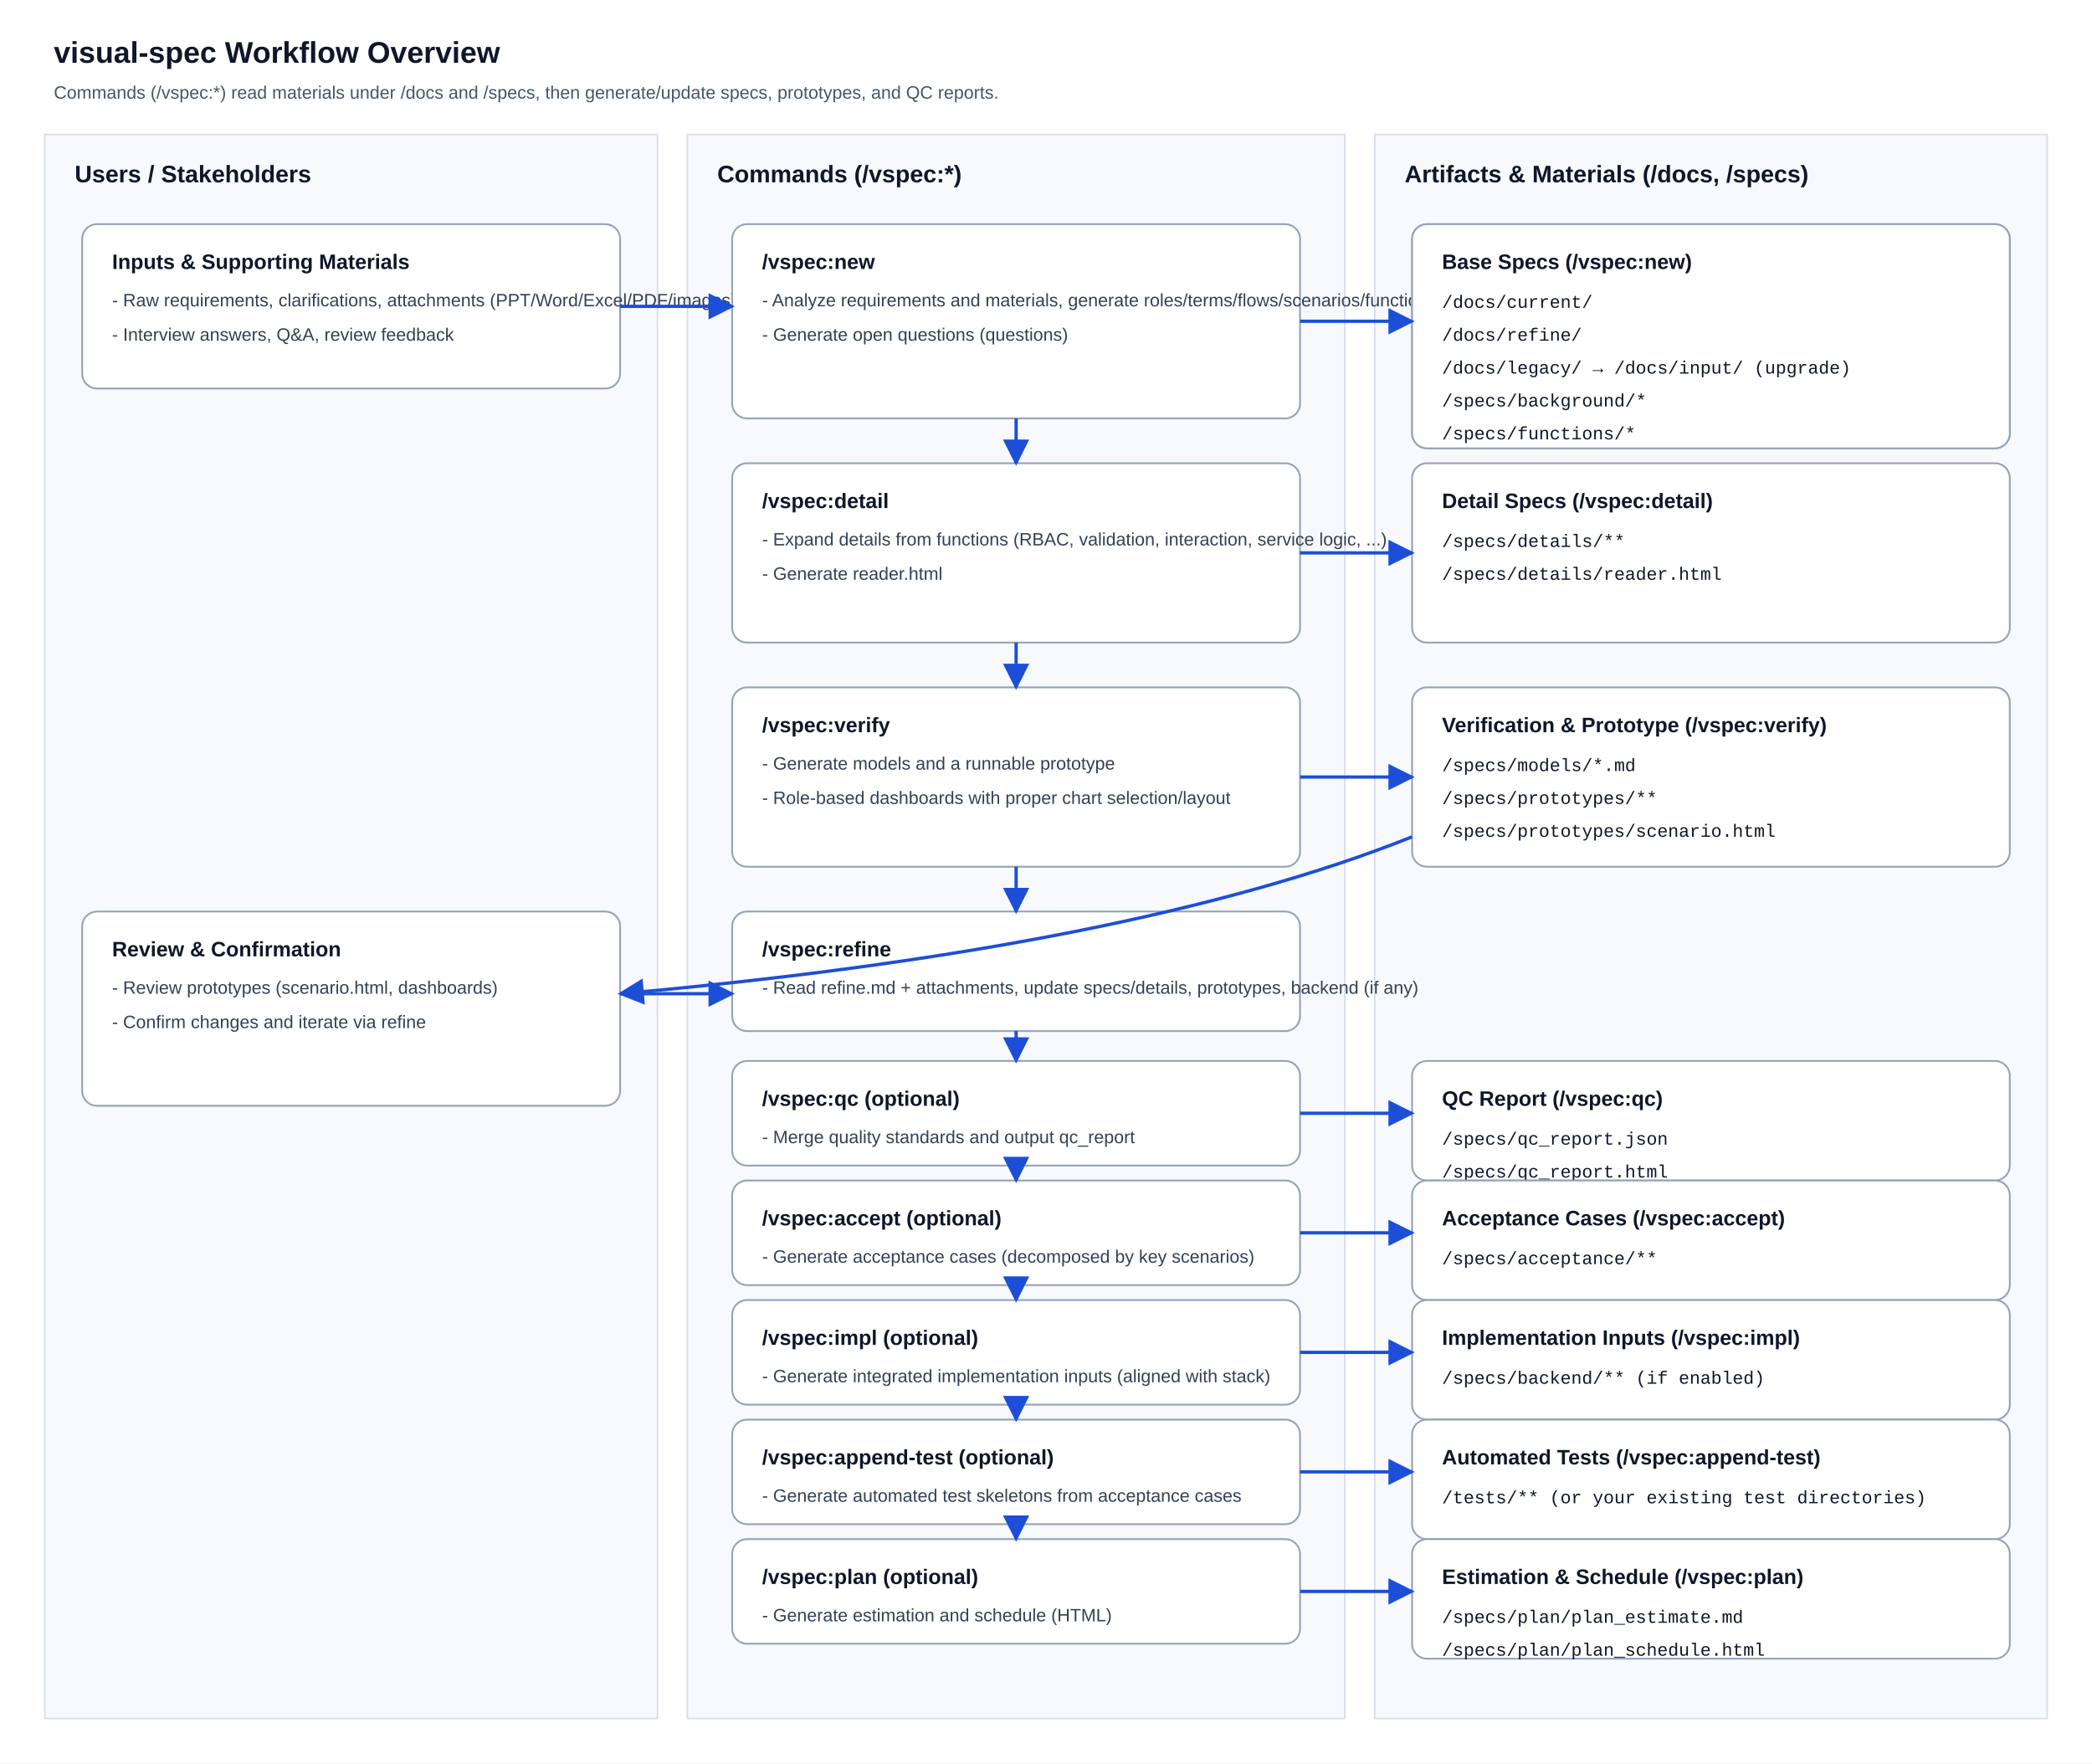
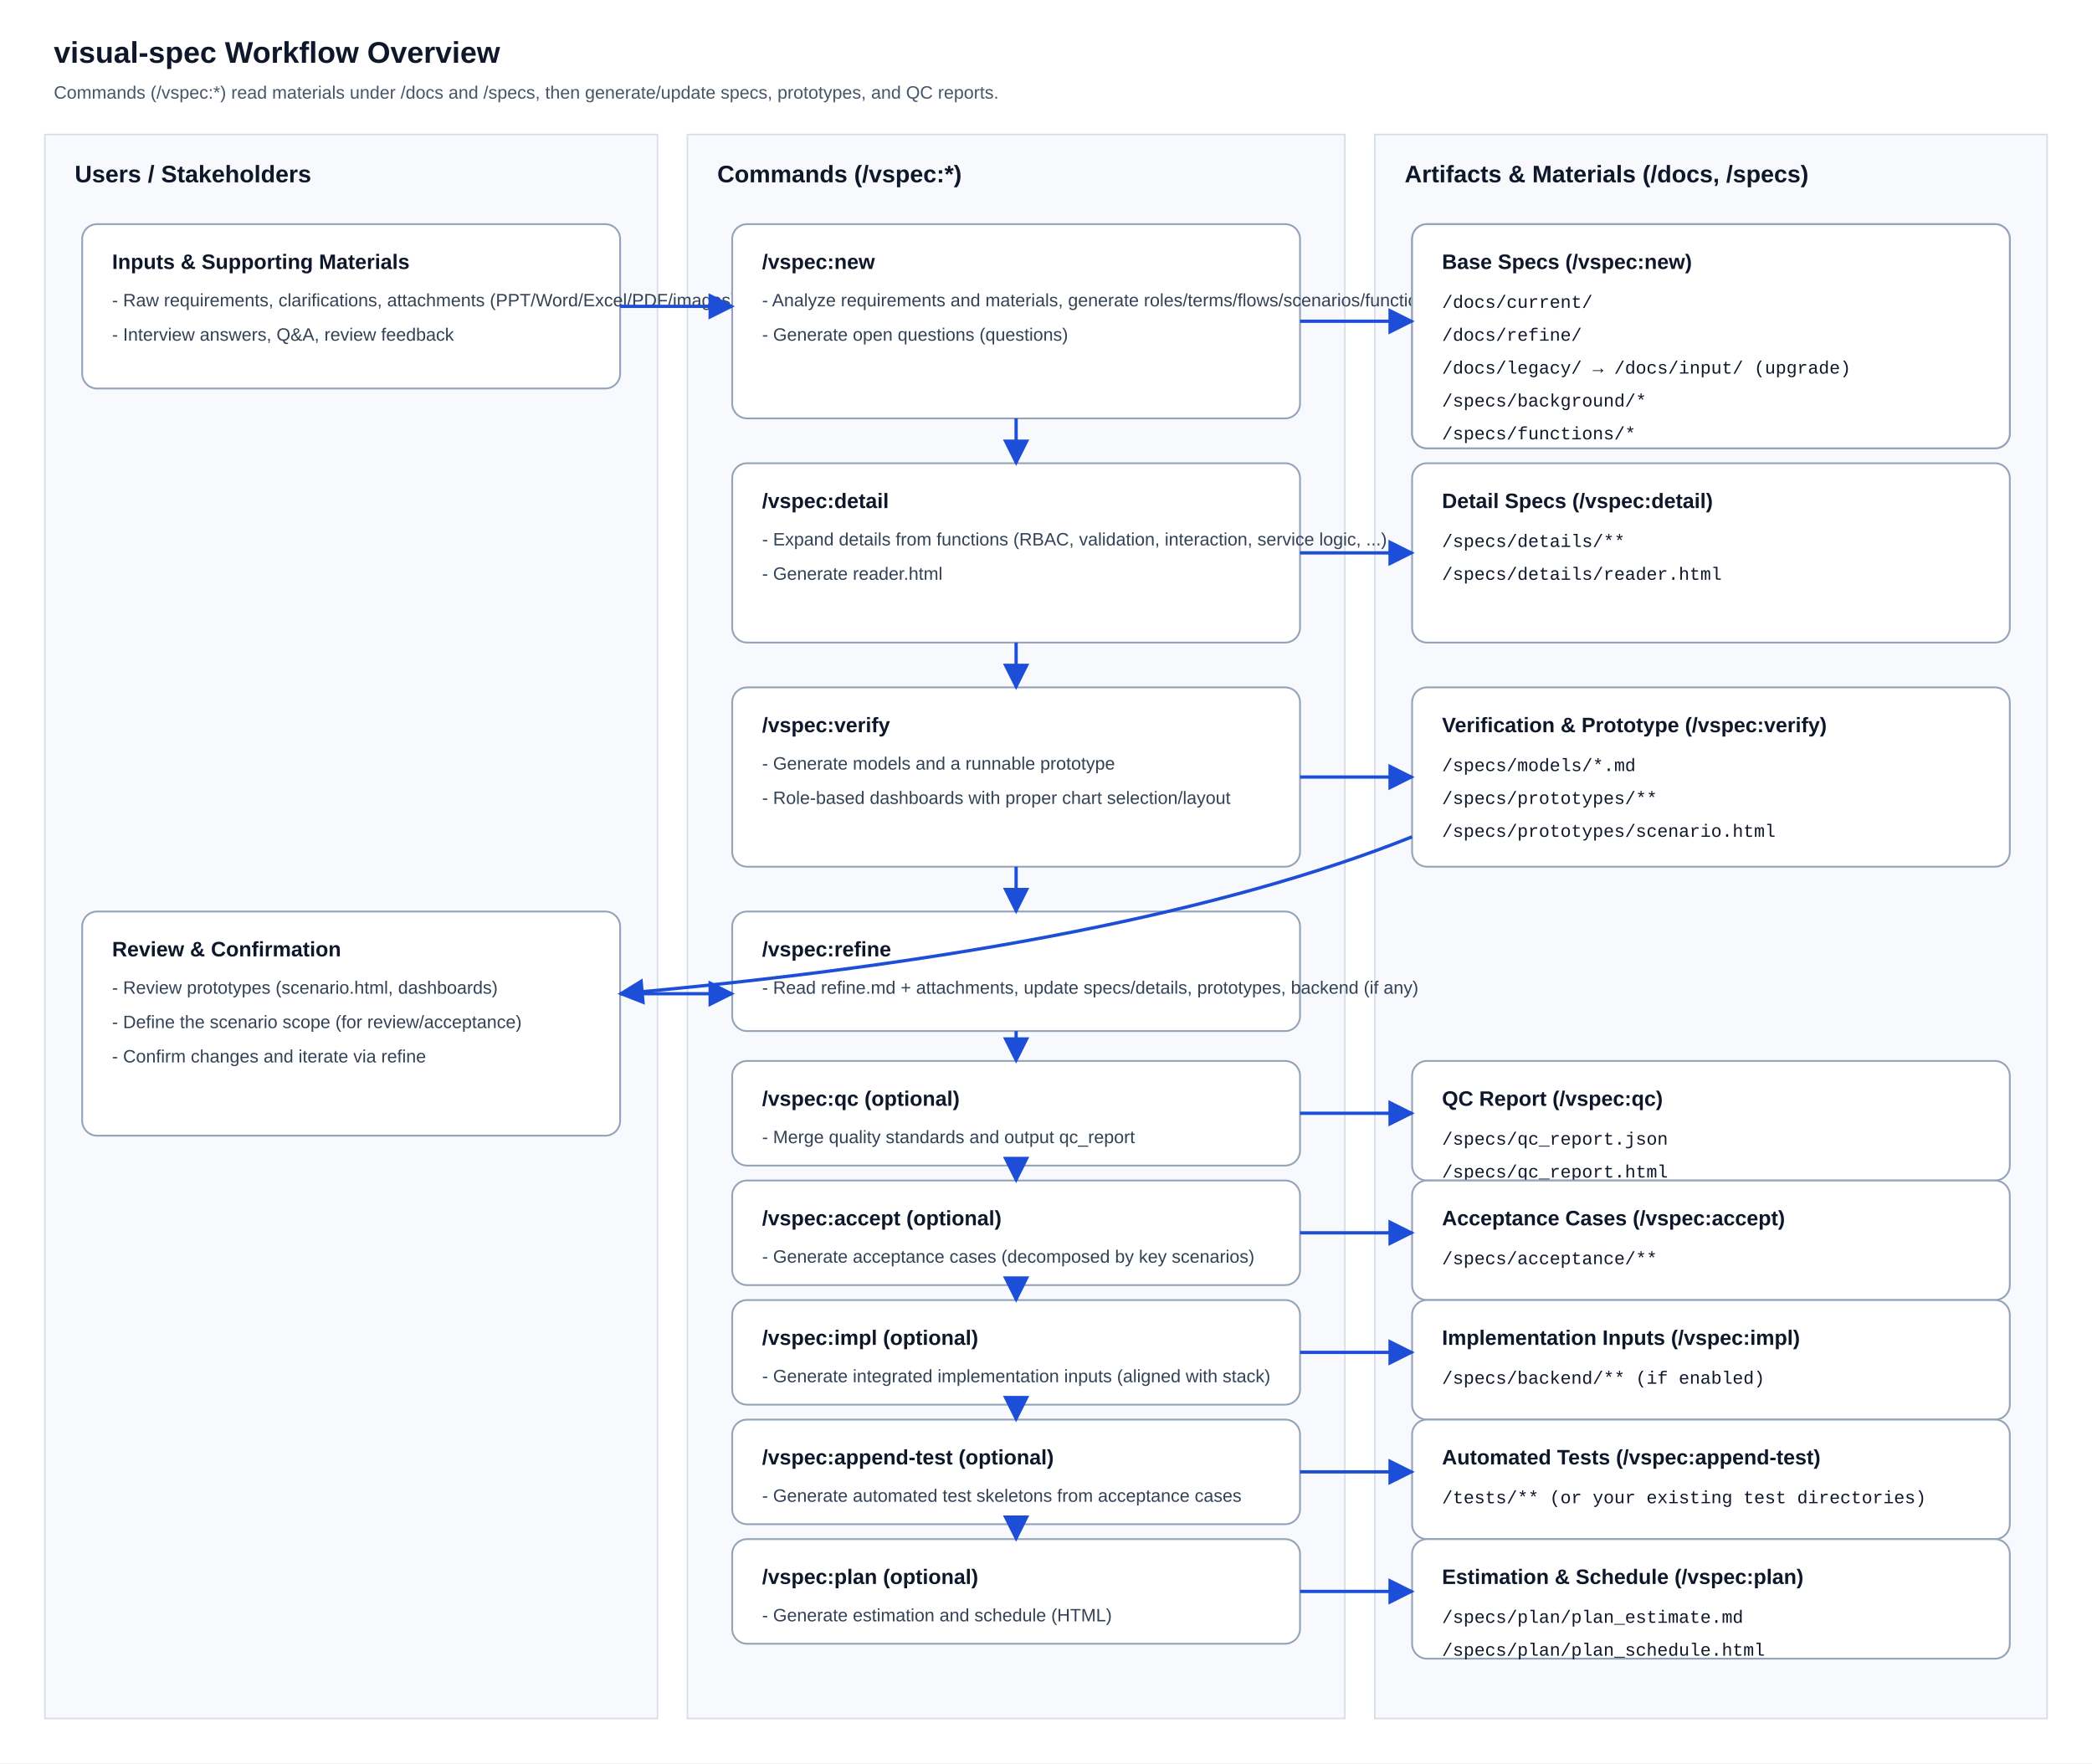
<svg xmlns="http://www.w3.org/2000/svg" width="1400" height="1180" viewBox="0 0 1400 1180">
  <defs>
    <style>
      .bg { fill: #ffffff; }
      .lane { fill: #f7f9fc; stroke: #d6dde8; stroke-width: 1; }
      .laneTitle { font: 600 16px -apple-system, BlinkMacSystemFont, "Segoe UI", Arial, "PingFang SC", "Hiragino Sans", "Noto Sans JP", sans-serif; fill: #0f172a; }
      .title { font: 700 20px -apple-system, BlinkMacSystemFont, "Segoe UI", Arial, "PingFang SC", "Hiragino Sans", "Noto Sans JP", sans-serif; fill: #0f172a; }
      .box { fill: #ffffff; stroke: #94a3b8; stroke-width: 1.2; rx: 10; }
      .boxTitle { font: 700 14px -apple-system, BlinkMacSystemFont, "Segoe UI", Arial, "PingFang SC", "Hiragino Sans", "Noto Sans JP", sans-serif; fill: #0f172a; }
      .boxText { font: 12px -apple-system, BlinkMacSystemFont, "Segoe UI", Arial, "PingFang SC", "Hiragino Sans", "Noto Sans JP", sans-serif; fill: #334155; }
      .path { font: 12px ui-monospace, SFMono-Regular, Menlo, Monaco, Consolas, "Liberation Mono", monospace; fill: #0f172a; }
      .note { font: 12px -apple-system, BlinkMacSystemFont, "Segoe UI", Arial, "PingFang SC", "Hiragino Sans", "Noto Sans JP", sans-serif; fill: #475569; }
      .arrow { stroke: #1d4ed8; stroke-width: 2.2; fill: none; }
      .dash { stroke-dasharray: 6 6; }
    </style>
    <marker id="arrowHead" viewBox="0 0 10 10" refX="9" refY="5" markerWidth="8" markerHeight="8" orient="auto-start-reverse">
      <path d="M 0 0 L 10 5 L 0 10 z" fill="#1d4ed8" />
    </marker>
  </defs>
  <rect class="bg" x="0" y="0" width="1400" height="1180" />
  <text class="title" x="36" y="42">visual-spec Workflow Overview</text>
  <text class="note" x="36" y="66">Commands (/vspec:*) read materials under /docs and /specs, then generate/update specs, prototypes, and QC reports.</text>
  <rect class="lane" x="30" y="90" width="410" height="1060" />
  <rect class="lane" x="460" y="90" width="440" height="1060" />
  <rect class="lane" x="920" y="90" width="450" height="1060" />
  <text class="laneTitle" x="50" y="122">Users / Stakeholders</text>
  <text class="laneTitle" x="480" y="122">Commands (/vspec:*)</text>
  <text class="laneTitle" x="940" y="122">Artifacts &amp; Materials (/docs, /specs)</text>
  <rect class="box" x="55" y="150" width="360" height="110" rx="10" />
  <text class="boxTitle" x="75" y="180">Inputs &amp; Supporting Materials</text>
  <text class="boxText" x="75" y="205">- Raw requirements, clarifications, attachments (PPT/Word/Excel/PDF/images)</text>
  <text class="boxText" x="75" y="228">- Interview answers, Q&amp;A, review feedback</text>
-   <rect class="box" x="55" y="610" width="360" height="130" rx="10" />
+   <rect class="box" x="55" y="610" width="360" height="150" rx="10" />
  <text class="boxTitle" x="75" y="640">Review &amp; Confirmation</text>
  <text class="boxText" x="75" y="665">- Review prototypes (scenario.html, dashboards)</text>
-   <text class="boxText" x="75" y="688">- Confirm changes and iterate via refine</text>
+   <text class="boxText" x="75" y="688">- Define the scenario scope (for review/acceptance)</text>
+   <text class="boxText" x="75" y="711">- Confirm changes and iterate via refine</text>
  <rect class="box" x="490" y="150" width="380" height="130" rx="10" />
  <text class="boxTitle" x="510" y="180">/vspec:new</text>
  <text class="boxText" x="510" y="205">- Analyze requirements and materials, generate roles/terms/flows/scenarios/functions</text>
  <text class="boxText" x="510" y="228">- Generate open questions (questions)</text>
  <rect class="box" x="490" y="310" width="380" height="120" rx="10" />
  <text class="boxTitle" x="510" y="340">/vspec:detail</text>
  <text class="boxText" x="510" y="365">- Expand details from functions (RBAC, validation, interaction, service logic, ...)</text>
  <text class="boxText" x="510" y="388">- Generate reader.html</text>
  <rect class="box" x="490" y="460" width="380" height="120" rx="10" />
  <text class="boxTitle" x="510" y="490">/vspec:verify</text>
  <text class="boxText" x="510" y="515">- Generate models and a runnable prototype</text>
  <text class="boxText" x="510" y="538">- Role-based dashboards with proper chart selection/layout</text>
  <rect class="box" x="490" y="610" width="380" height="80" rx="10" />
  <text class="boxTitle" x="510" y="640">/vspec:refine</text>
  <text class="boxText" x="510" y="665">- Read refine.md + attachments, update specs/details, prototypes, backend (if any)</text>
  <rect class="box" x="490" y="710" width="380" height="70" rx="10" />
  <text class="boxTitle" x="510" y="740">/vspec:qc (optional)</text>
  <text class="boxText" x="510" y="765">- Merge quality standards and output qc_report</text>
  <rect class="box" x="490" y="790" width="380" height="70" rx="10" />
  <text class="boxTitle" x="510" y="820">/vspec:accept (optional)</text>
  <text class="boxText" x="510" y="845">- Generate acceptance cases (decomposed by key scenarios)</text>
  <rect class="box" x="490" y="870" width="380" height="70" rx="10" />
  <text class="boxTitle" x="510" y="900">/vspec:impl (optional)</text>
  <text class="boxText" x="510" y="925">- Generate integrated implementation inputs (aligned with stack)</text>
  <rect class="box" x="490" y="950" width="380" height="70" rx="10" />
  <text class="boxTitle" x="510" y="980">/vspec:append-test (optional)</text>
  <text class="boxText" x="510" y="1005">- Generate automated test skeletons from acceptance cases</text>
  <rect class="box" x="490" y="1030" width="380" height="70" rx="10" />
  <text class="boxTitle" x="510" y="1060">/vspec:plan (optional)</text>
  <text class="boxText" x="510" y="1085">- Generate estimation and schedule (HTML)</text>
  <rect class="box" x="945" y="150" width="400" height="150" rx="10" />
  <rect class="box" x="945" y="150" width="400" height="150" rx="10" />
  <text class="boxTitle" x="965" y="180">Base Specs (/vspec:new)</text>
  <text class="path" x="965" y="206">/docs/current/</text>
  <text class="path" x="965" y="228">/docs/refine/</text>
  <text class="path" x="965" y="250">/docs/legacy/ → /docs/input/ (upgrade)</text>
  <text class="path" x="965" y="272">/specs/background/*</text>
  <text class="path" x="965" y="294">/specs/functions/*</text>
  <rect class="box" x="945" y="310" width="400" height="120" rx="10" />
  <text class="boxTitle" x="965" y="340">Detail Specs (/vspec:detail)</text>
  <text class="path" x="965" y="366">/specs/details/**</text>
  <text class="path" x="965" y="388">/specs/details/reader.html</text>
  <rect class="box" x="945" y="460" width="400" height="120" rx="10" />
  <text class="boxTitle" x="965" y="490">Verification &amp; Prototype (/vspec:verify)</text>
  <text class="path" x="965" y="516">/specs/models/*.md</text>
  <text class="path" x="965" y="538">/specs/prototypes/**</text>
  <text class="path" x="965" y="560">/specs/prototypes/scenario.html</text>
  <rect class="box" x="945" y="710" width="400" height="80" rx="10" />
  <text class="boxTitle" x="965" y="740">QC Report (/vspec:qc)</text>
  <text class="path" x="965" y="766">/specs/qc_report.json</text>
  <text class="path" x="965" y="788">/specs/qc_report.html</text>
  <rect class="box" x="945" y="790" width="400" height="80" rx="10" />
  <text class="boxTitle" x="965" y="820">Acceptance Cases (/vspec:accept)</text>
  <text class="path" x="965" y="846">/specs/acceptance/**</text>
  <rect class="box" x="945" y="870" width="400" height="80" rx="10" />
  <text class="boxTitle" x="965" y="900">Implementation Inputs (/vspec:impl)</text>
  <text class="path" x="965" y="926">/specs/backend/** (if enabled)</text>
  <rect class="box" x="945" y="950" width="400" height="80" rx="10" />
  <text class="boxTitle" x="965" y="980">Automated Tests (/vspec:append-test)</text>
  <text class="path" x="965" y="1006">/tests/** (or your existing test directories)</text>
  <rect class="box" x="945" y="1030" width="400" height="80" rx="10" />
  <text class="boxTitle" x="965" y="1060">Estimation &amp; Schedule (/vspec:plan)</text>
  <text class="path" x="965" y="1086">/specs/plan/plan_estimate.md</text>
  <text class="path" x="965" y="1108">/specs/plan/plan_schedule.html</text>
  <path class="arrow" marker-end="url(#arrowHead)" d="M 415 205 C 460 205, 465 205, 490 205" />
  <path class="arrow" marker-end="url(#arrowHead)" d="M 870 215 C 905 215, 920 215, 945 215" />
  <path class="arrow" marker-end="url(#arrowHead)" d="M 680 280 C 680 295, 680 300, 680 310" />
  <path class="arrow" marker-end="url(#arrowHead)" d="M 870 370 C 905 370, 920 370, 945 370" />
  <path class="arrow" marker-end="url(#arrowHead)" d="M 680 430 C 680 445, 680 450, 680 460" />
  <path class="arrow" marker-end="url(#arrowHead)" d="M 870 520 C 905 520, 920 520, 945 520" />
  <path class="arrow" marker-end="url(#arrowHead)" d="M 680 580 C 680 595, 680 600, 680 610" />
  <path class="arrow dash" marker-end="url(#arrowHead)" d="M 680 690 C 680 700, 680 702, 680 710" />
  <path class="arrow" marker-end="url(#arrowHead)" d="M 680 780 C 680 785, 680 787, 680 790" />
  <path class="arrow" marker-end="url(#arrowHead)" d="M 680 860 C 680 865, 680 867, 680 870" />
  <path class="arrow" marker-end="url(#arrowHead)" d="M 680 940 C 680 945, 680 947, 680 950" />
  <path class="arrow" marker-end="url(#arrowHead)" d="M 680 1020 C 680 1025, 680 1027, 680 1030" />
  <path class="arrow" marker-end="url(#arrowHead)" d="M 870 745 C 905 745, 920 745, 945 745" />
  <path class="arrow" marker-end="url(#arrowHead)" d="M 870 825 C 905 825, 920 825, 945 825" />
  <path class="arrow" marker-end="url(#arrowHead)" d="M 870 905 C 905 905, 920 905, 945 905" />
  <path class="arrow" marker-end="url(#arrowHead)" d="M 870 985 C 905 985, 920 985, 945 985" />
  <path class="arrow" marker-end="url(#arrowHead)" d="M 870 1065 C 905 1065, 920 1065, 945 1065" />
  <path class="arrow" marker-end="url(#arrowHead)" d="M 945 560 C 820 610, 640 645, 415 665" />
  <path class="arrow" marker-end="url(#arrowHead)" d="M 415 665 C 440 665, 465 665, 490 665" />
</svg>
